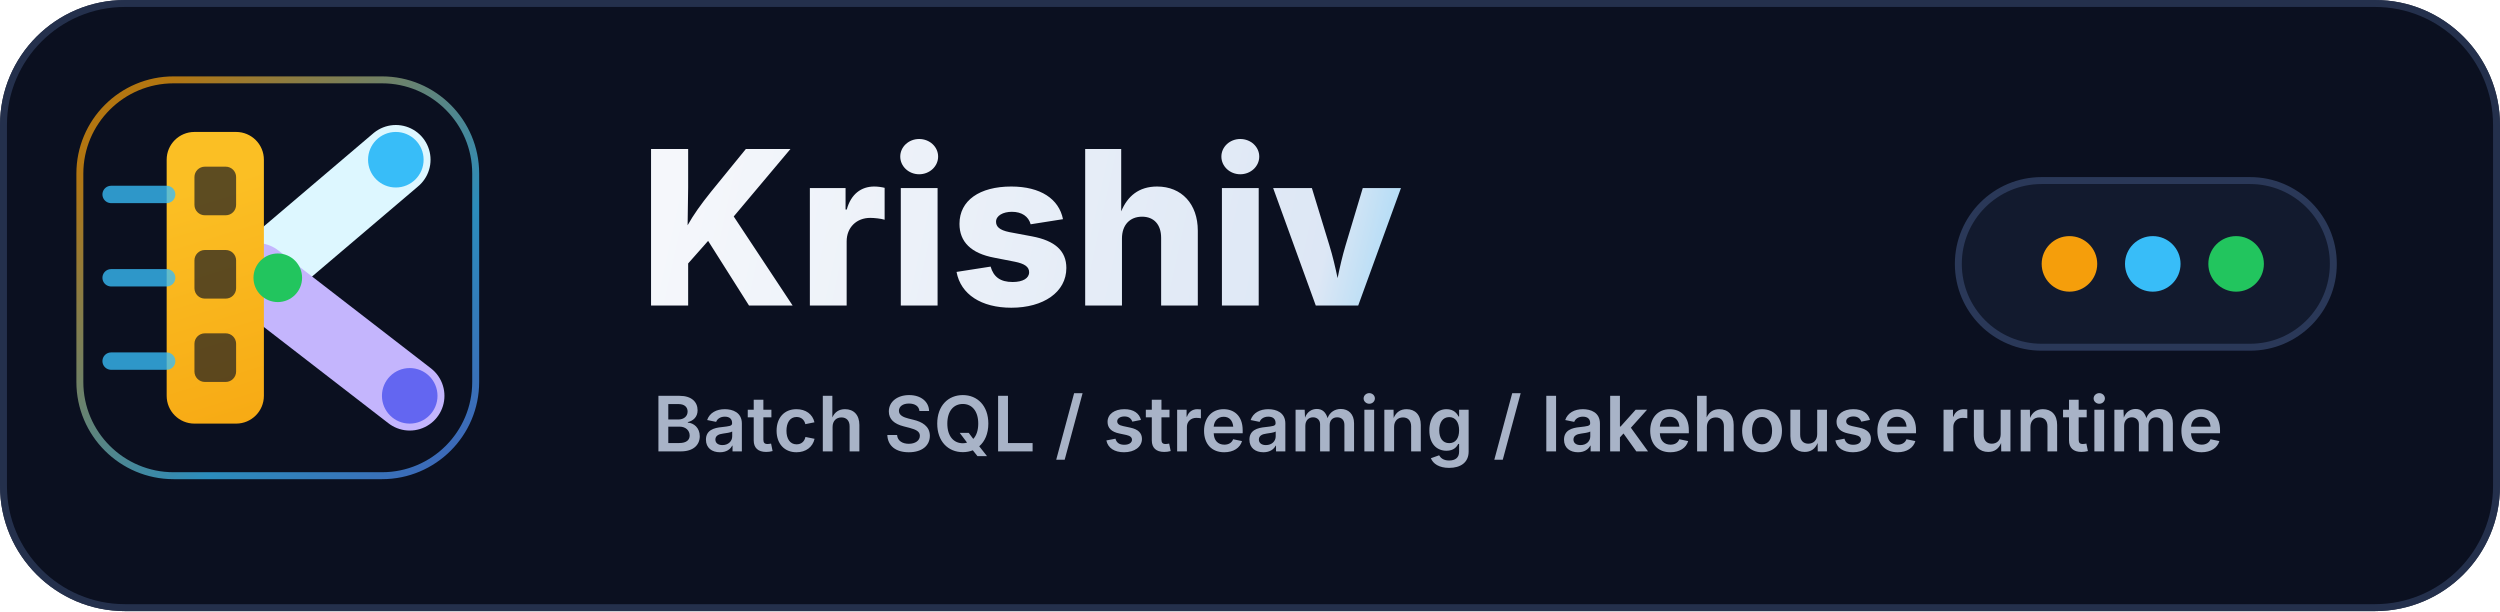
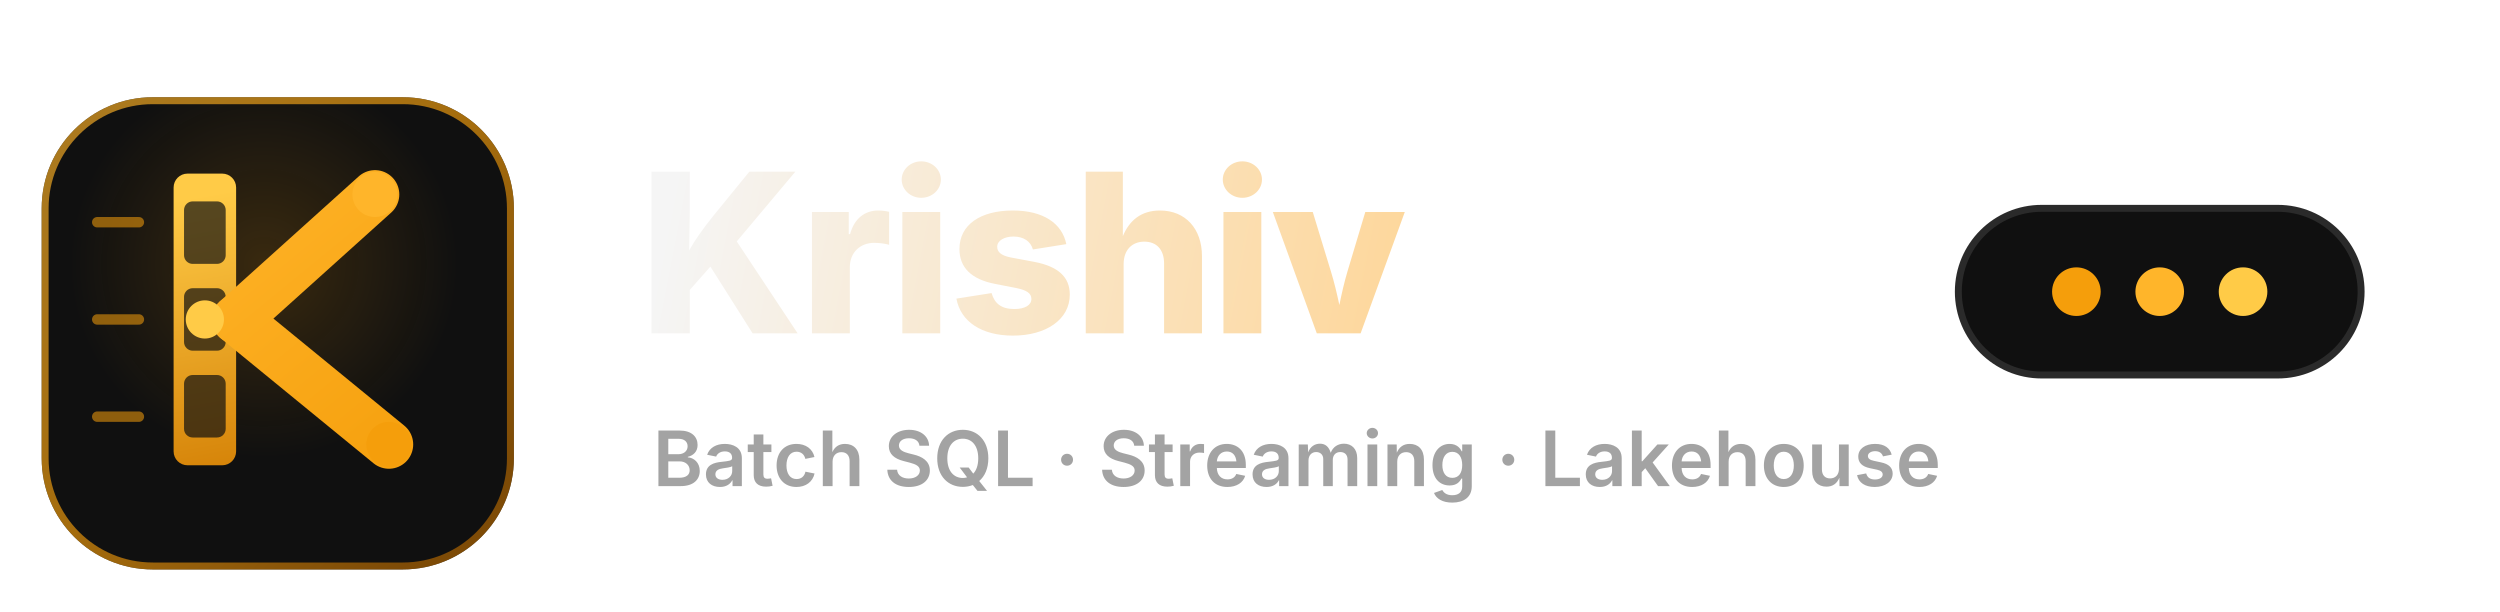
<svg xmlns="http://www.w3.org/2000/svg" viewBox="0 0 360 88" role="img" aria-label="Krishiv">
  <defs>
-     <linearGradient id="krishiv-logo-frame" x1="10" y1="10" x2="70" y2="70" gradientUnits="userSpaceOnUse">
-       <stop stop-color="#F59E0B" />
-       <stop offset="0.52" stop-color="#38BDF8" />
-       <stop offset="1" stop-color="#6366F1" />
+     <linearGradient id="ks-frame" x1="10" y1="10" x2="70" y2="70" gradientUnits="userSpaceOnUse">
+       <stop offset="0" stop-color="#FFB52A" />
+       <stop offset="0.55" stop-color="#F59E0B" />
+       <stop offset="1" stop-color="#B86A00" />
    </linearGradient>
-     <linearGradient id="krishiv-logo-spine" x1="24" y1="18" x2="40" y2="70" gradientUnits="userSpaceOnUse">
-       <stop stop-color="#FBBF24" />
+     <linearGradient id="ks-stroke" x1="18" y1="14" x2="54" y2="58" gradientUnits="userSpaceOnUse">
+       <stop offset="0" stop-color="#FFB52A" />
      <stop offset="1" stop-color="#F59E0B" />
    </linearGradient>
-     <linearGradient id="krishiv-logo-word" x1="96" y1="28" x2="224" y2="56" gradientUnits="userSpaceOnUse">
-       <stop stop-color="#F5F7FB" />
-       <stop offset="0.72" stop-color="#DDE7F5" />
-       <stop offset="1" stop-color="#38BDF8" />
+     <linearGradient id="ks-spine" x1="24" y1="14" x2="32" y2="58" gradientUnits="userSpaceOnUse">
+       <stop offset="0" stop-color="#FFCB47" />
+       <stop offset="1" stop-color="#D07A00" />
    </linearGradient>
+     <linearGradient id="ks-word" x1="96" y1="32" x2="220" y2="56" gradientUnits="userSpaceOnUse">
+       <stop offset="0" stop-color="#F5F5F5" />
+       <stop offset="1" stop-color="#FFD18A" />
+     </linearGradient>
+     <radialGradient id="ks-glow" cx="38" cy="38" r="28" gradientUnits="userSpaceOnUse">
+       <stop offset="0" stop-color="#F59E0B" stop-opacity="0.18" />
+       <stop offset="1" stop-color="#F59E0B" stop-opacity="0" />
+     </radialGradient>
  </defs>
-   <rect width="360" height="88" rx="18" fill="#0B1020" />
-   <rect x="0.5" y="0.5" width="359" height="87" rx="17.5" fill="none" stroke="#2A3858" opacity="0.8" />
-   <g transform="translate(8 8)">
-     <rect x="3" y="3" width="58" height="58" rx="14" fill="#0B1020" />
-     <rect x="3.5" y="3.5" width="57" height="57" rx="13.5" fill="none" stroke="url(#krishiv-logo-frame)" stroke-opacity="0.72" />
-     <path d="M29 32L49 15" fill="none" stroke="#DDF7FF" stroke-width="10" stroke-linecap="round" />
-     <path d="M29 32L51 49" fill="none" stroke="#C4B5FD" stroke-width="10" stroke-linecap="round" />
-     <rect x="16" y="11" width="14" height="42" rx="4" fill="url(#krishiv-logo-spine)" />
-     <rect x="20" y="16" width="6" height="7" rx="1.5" fill="#0B1020" opacity="0.66" />
-     <rect x="20" y="28" width="6" height="7" rx="1.5" fill="#0B1020" opacity="0.66" />
-     <rect x="20" y="40" width="6" height="7" rx="1.5" fill="#0B1020" opacity="0.66" />
-     <path d="M8 20h8M8 32h8M8 44h8" fill="none" stroke="#38BDF8" stroke-width="2.5" stroke-linecap="round" opacity="0.78" />
-     <circle cx="49" cy="15" r="4" fill="#38BDF8" />
-     <circle cx="51" cy="49" r="4" fill="#6366F1" />
-     <circle cx="32" cy="32" r="3.5" fill="#22C55E" />
+   <rect x="6" y="14" width="68" height="68" rx="16" fill="#101010" />
+   <rect x="6" y="14" width="68" height="68" rx="16" fill="url(#ks-glow)" />
+   <rect x="6.5" y="14.5" width="67" height="67" rx="15.5" fill="none" stroke="url(#ks-frame)" stroke-width="1" stroke-opacity="0.65" />
+   <g transform="translate(6 14)">
+     <rect x="19" y="11" width="9" height="42" rx="2" fill="url(#ks-spine)" />
+     <rect x="20.5" y="15" width="6" height="9" rx="1.25" fill="#101010" fill-opacity="0.7" />
+     <rect x="20.5" y="27.5" width="6" height="9" rx="1.25" fill="#101010" fill-opacity="0.7" />
+     <rect x="20.5" y="40" width="6" height="9" rx="1.25" fill="#101010" fill-opacity="0.7" />
+     <path d="M28 32L48 14" fill="none" stroke="url(#ks-stroke)" stroke-width="7" stroke-linecap="round" />
+     <path d="M28 32L50 50" fill="none" stroke="url(#ks-stroke)" stroke-width="7" stroke-linecap="round" />
+     <circle cx="48" cy="14" r="3.25" fill="#FFB52A" />
+     <circle cx="50" cy="50" r="3.25" fill="#F59E0B" />
+     <circle cx="23.5" cy="32" r="2.75" fill="#FFCB47" />
+     <path d="M8 18h6M8 32h6M8 46h6" fill="none" stroke="#F59E0B" stroke-width="1.5" stroke-linecap="round" stroke-opacity="0.55" />
  </g>
-   <text x="92" y="44" fill="url(#krishiv-logo-word)" font-family="Inter, ui-sans-serif, system-ui, -apple-system, BlinkMacSystemFont, Segoe UI, sans-serif" font-size="31" font-weight="800" letter-spacing="0">Krishiv</text>
-   <text x="94" y="65" fill="#A8B3C7" font-family="Inter, ui-sans-serif, system-ui, -apple-system, BlinkMacSystemFont, Segoe UI, sans-serif" font-size="11" font-weight="600" letter-spacing="0">Batch SQL / streaming / lakehouse runtime</text>
-   <g transform="translate(282 26)">
-     <rect width="54" height="24" rx="12" fill="#121A2E" stroke="#2A3858" />
-     <circle cx="16" cy="12" r="4" fill="#F59E0B" />
-     <circle cx="28" cy="12" r="4" fill="#38BDF8" />
-     <circle cx="40" cy="12" r="4" fill="#22C55E" />
+   <text x="92" y="48" fill="url(#ks-word)" font-family="Inter, ui-sans-serif, system-ui, -apple-system, BlinkMacSystemFont, Segoe UI, sans-serif" font-size="32" font-weight="800" letter-spacing="-0.5">Krishiv</text>
+   <text x="94" y="70" fill="#A3A3A3" font-family="Inter, ui-sans-serif, system-ui, -apple-system, BlinkMacSystemFont, Segoe UI, sans-serif" font-size="11" font-weight="600" letter-spacing="0">Batch SQL · Streaming · Lakehouse</text>
+   <g transform="translate(282 30)">
+     <rect width="58" height="24" rx="12" fill="#101010" stroke="#2A2A2A" />
+     <circle cx="17" cy="12" r="3.5" fill="#F59E0B" />
+     <circle cx="29" cy="12" r="3.5" fill="#FFB52A" />
+     <circle cx="41" cy="12" r="3.5" fill="#FFCB47" />
  </g>
</svg>
